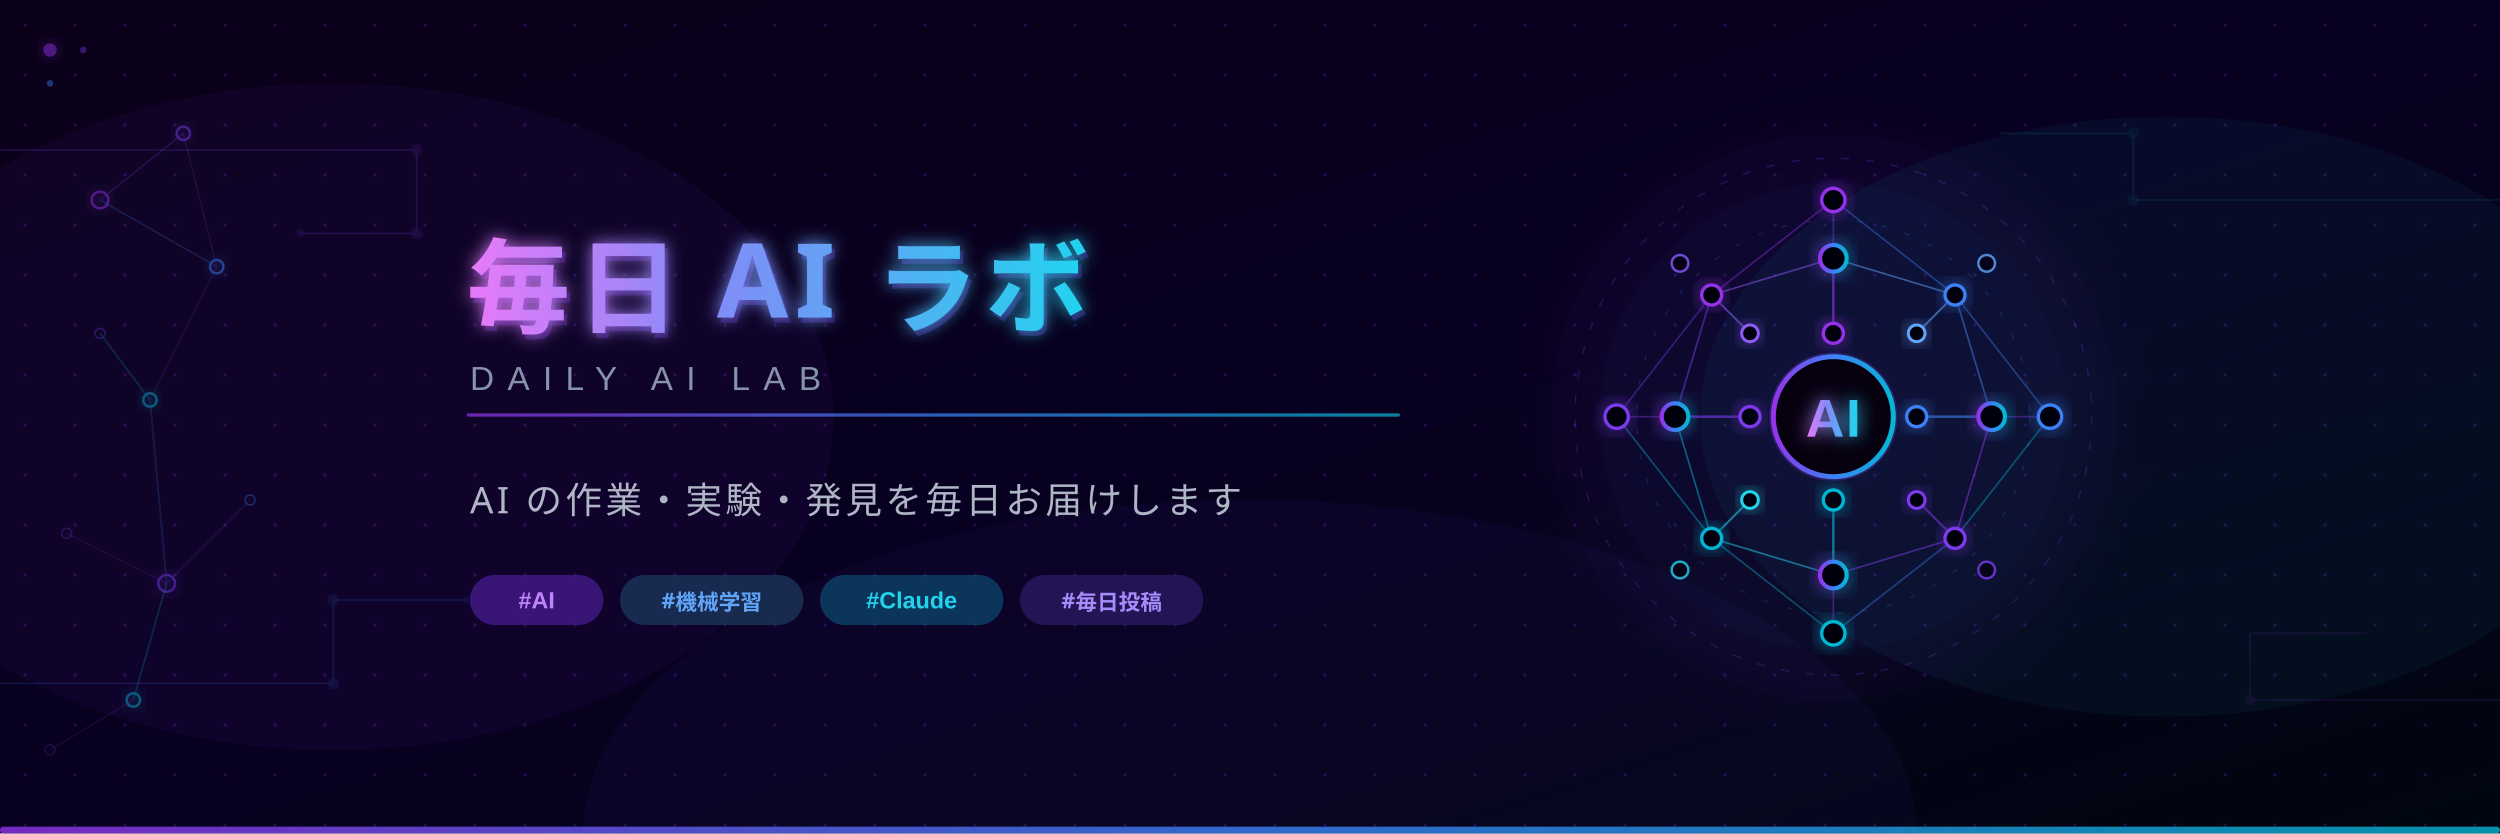
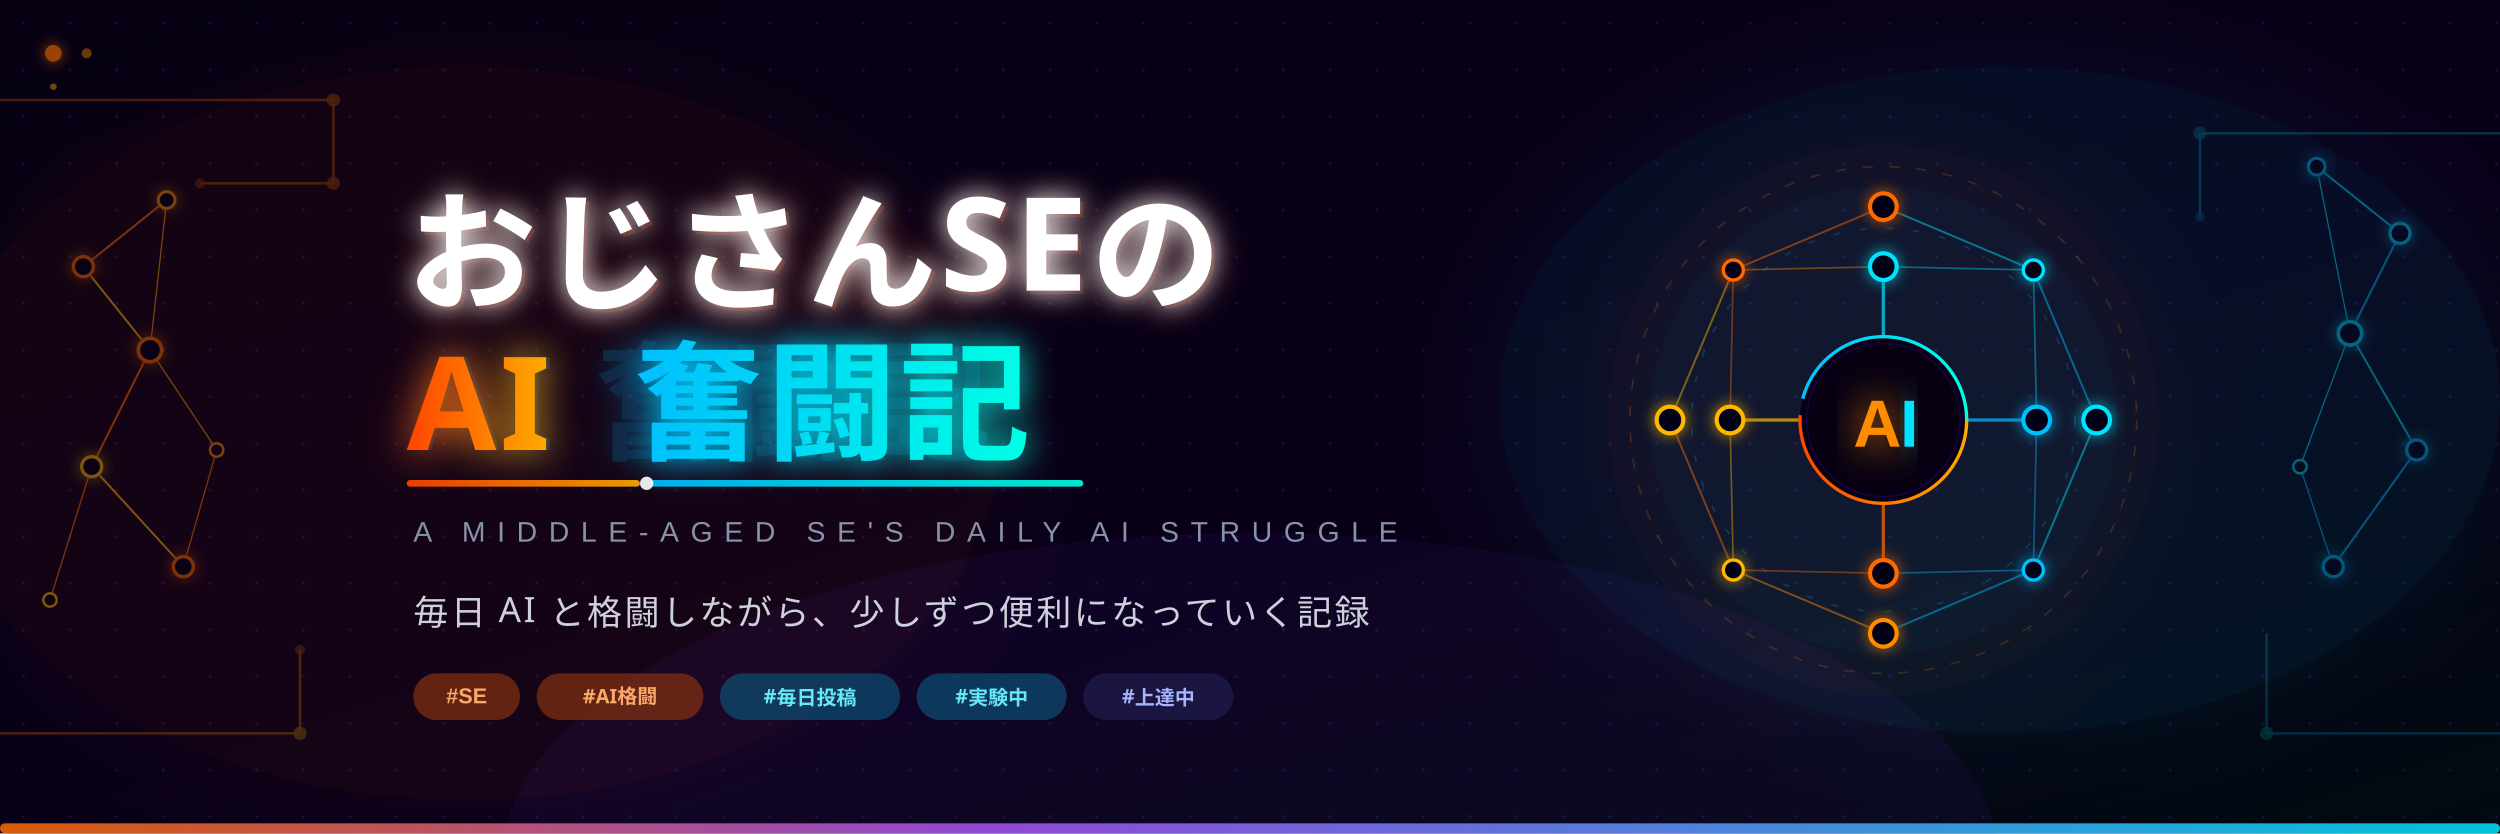
<svg xmlns="http://www.w3.org/2000/svg" width="1500" height="500" viewBox="0 0 1500 500">
  <defs>
    <linearGradient id="bgGrad" x1="0%" y1="0%" x2="100%" y2="100%">
-       <stop offset="0%" stop-color="#0a0018" />
-       <stop offset="50%" stop-color="#080020" />
-       <stop offset="100%" stop-color="#00060f" />
+       <stop offset="0%" stop-color="#060012" />
+       <stop offset="60%" stop-color="#090018" />
+       <stop offset="100%" stop-color="#000a10" />
+     </linearGradient>
+     <linearGradient id="orangeGrad" x1="0%" y1="0%" x2="100%" y2="0%">
+       <stop offset="0%" stop-color="#FF4500" />
+       <stop offset="100%" stop-color="#FFAA00" />
+     </linearGradient>
+     <linearGradient id="cyanGrad" x1="0%" y1="0%" x2="100%" y2="0%">
+       <stop offset="0%" stop-color="#00BFFF" />
+       <stop offset="100%" stop-color="#00FFE5" />
    </linearGradient>
    <linearGradient id="brandGrad" x1="0%" y1="0%" x2="100%" y2="0%">
-       <stop offset="0%" stop-color="#9333EA" />
-       <stop offset="50%" stop-color="#3B82F6" />
-       <stop offset="100%" stop-color="#06B6D4" />
+       <stop offset="0%" stop-color="#FF6B00" />
+       <stop offset="40%" stop-color="#A855F7" />
+       <stop offset="100%" stop-color="#00E5FF" />
    </linearGradient>
-     <linearGradient id="brandGradV" x1="0%" y1="0%" x2="0%" y2="100%">
-       <stop offset="0%" stop-color="#C084FC" />
-       <stop offset="100%" stop-color="#06B6D4" />
+     <linearGradient id="titleGrad" x1="0%" y1="0%" x2="0%" y2="100%">
+       <stop offset="0%" stop-color="#FFFFFF" />
+       <stop offset="100%" stop-color="#E0D0FF" />
    </linearGradient>
-     <linearGradient id="textGrad" x1="0%" y1="0%" x2="100%" y2="0%">
-       <stop offset="0%" stop-color="#E879F9" />
-       <stop offset="40%" stop-color="#818CF8" />
-       <stop offset="100%" stop-color="#22D3EE" />
-     </linearGradient>
-     <filter id="glow" x="-40%" y="-40%" width="180%" height="180%">
-       <feGaussianBlur stdDeviation="5" result="blur" />
+     <filter id="orangeGlow" x="-40%" y="-80%" width="180%" height="260%">
+       <feGaussianBlur stdDeviation="12" result="blur" />
      <feMerge>
        <feMergeNode in="blur" />
        <feMergeNode in="SourceGraphic" />
      </feMerge>
    </filter>
-     <filter id="softGlow" x="-60%" y="-60%" width="220%" height="220%">
-       <feGaussianBlur stdDeviation="16" result="blur" />
+     <filter id="cyanGlow" x="-40%" y="-80%" width="180%" height="260%">
+       <feGaussianBlur stdDeviation="10" result="blur" />
      <feMerge>
        <feMergeNode in="blur" />
        <feMergeNode in="SourceGraphic" />
      </feMerge>
    </filter>
-     <filter id="logoGlow" x="-30%" y="-30%" width="160%" height="160%">
-       <feGaussianBlur stdDeviation="20" result="blur" />
+     <filter id="whiteGlow" x="-20%" y="-60%" width="140%" height="220%">
+       <feGaussianBlur stdDeviation="8" result="blur" />
+       <feMerge>
+         <feMergeNode in="blur" />
+         <feMergeNode in="SourceGraphic" />
+       </feMerge>
+     </filter>
+     <filter id="nodeGlow" x="-60%" y="-60%" width="220%" height="220%">
+       <feGaussianBlur stdDeviation="4" result="blur" />
+       <feMerge>
+         <feMergeNode in="blur" />
+         <feMergeNode in="SourceGraphic" />
+       </feMerge>
+     </filter>
+     <filter id="bigGlow" x="-80%" y="-80%" width="260%" height="260%">
+       <feGaussianBlur stdDeviation="30" result="blur" />
      <feMerge>
        <feMergeNode in="blur" />
        <feMergeNode in="SourceGraphic" />
      </feMerge>
    </filter>
  </defs>
  <rect width="1500" height="500" fill="url(#bgGrad)" />
-   <pattern id="dotGrid" x="0" y="0" width="30" height="30" patternUnits="userSpaceOnUse">
-     <circle cx="15" cy="15" r="1" fill="#4C1D95" opacity="0.4" />
+   <pattern id="dotGrid" x="0" y="0" width="28" height="28" patternUnits="userSpaceOnUse">
+     <circle cx="14" cy="14" r="1" fill="#2D1B69" opacity="0.45" />
  </pattern>
  <rect width="1500" height="500" fill="url(#dotGrid)" />
-   <ellipse cx="200" cy="250" rx="300" ry="200" fill="#7C3AED" opacity="0.06" />
-   <ellipse cx="1300" cy="250" rx="280" ry="180" fill="#0891B2" opacity="0.07" />
-   <ellipse cx="750" cy="500" rx="400" ry="200" fill="#4F46E5" opacity="0.05" />
-   <g opacity="0.5">
-     <circle cx="60" cy="120" r="5" fill="none" stroke="#9333EA" stroke-width="1.5" filter="url(#glow)" />
-     <circle cx="110" cy="80" r="4" fill="none" stroke="#7C3AED" stroke-width="1.5" filter="url(#glow)" />
-     <circle cx="130" cy="160" r="4" fill="none" stroke="#3B82F6" stroke-width="1.5" filter="url(#glow)" />
-     <circle cx="60" cy="200" r="3" fill="none" stroke="#7C3AED" stroke-width="1" opacity="0.6" />
-     <circle cx="90" cy="240" r="4" fill="none" stroke="#06B6D4" stroke-width="1.5" filter="url(#glow)" />
-     <circle cx="40" cy="320" r="3" fill="none" stroke="#9333EA" stroke-width="1" opacity="0.5" />
-     <circle cx="100" cy="350" r="5" fill="none" stroke="#7C3AED" stroke-width="1.5" filter="url(#glow)" />
-     <circle cx="150" cy="300" r="3" fill="none" stroke="#3B82F6" stroke-width="1" opacity="0.6" />
-     <circle cx="80" cy="420" r="4" fill="none" stroke="#06B6D4" stroke-width="1.5" filter="url(#glow)" />
-     <circle cx="30" cy="450" r="3" fill="none" stroke="#9333EA" stroke-width="1" opacity="0.4" />
-     <line x1="60" y1="120" x2="110" y2="80" stroke="#7C3AED" stroke-width="1" opacity="0.4" />
-     <line x1="60" y1="120" x2="130" y2="160" stroke="#3B82F6" stroke-width="1" opacity="0.4" />
-     <line x1="110" y1="80" x2="130" y2="160" stroke="#9333EA" stroke-width="0.8" opacity="0.3" />
-     <line x1="60" y1="200" x2="90" y2="240" stroke="#06B6D4" stroke-width="1" opacity="0.4" />
-     <line x1="130" y1="160" x2="90" y2="240" stroke="#7C3AED" stroke-width="0.8" opacity="0.3" />
-     <line x1="90" y1="240" x2="100" y2="350" stroke="#3B82F6" stroke-width="1" opacity="0.35" />
-     <line x1="40" y1="320" x2="100" y2="350" stroke="#9333EA" stroke-width="0.8" opacity="0.3" />
-     <line x1="100" y1="350" x2="80" y2="420" stroke="#06B6D4" stroke-width="1" opacity="0.4" />
-     <line x1="150" y1="300" x2="100" y2="350" stroke="#7C3AED" stroke-width="0.8" opacity="0.3" />
-     <line x1="80" y1="420" x2="30" y2="450" stroke="#9333EA" stroke-width="0.8" opacity="0.3" />
+   <ellipse cx="280" cy="260" rx="320" ry="220" fill="#FF4500" opacity="0.05" filter="url(#bigGlow)" />
+   <ellipse cx="1200" cy="240" rx="300" ry="200" fill="#00BFFF" opacity="0.07" filter="url(#bigGlow)" />
+   <ellipse cx="750" cy="520" rx="450" ry="200" fill="#7C3AED" opacity="0.06" />
+   <g opacity="0.25">
+     <line x1="0" y1="60" x2="200" y2="60" stroke="#FF6B00" stroke-width="1.5" />
+     <line x1="200" y1="60" x2="200" y2="110" stroke="#FF6B00" stroke-width="1.5" />
+     <line x1="200" y1="110" x2="120" y2="110" stroke="#FF6B00" stroke-width="1.5" />
+     <circle cx="200" cy="60" r="4" fill="#FF8C00" opacity="0.8" />
+     <circle cx="200" cy="110" r="4" fill="#FF6B00" opacity="0.8" />
+     <circle cx="120" cy="110" r="3" fill="#FF6B00" opacity="0.6" />
+     <line x1="0" y1="440" x2="180" y2="440" stroke="#FF8C00" stroke-width="1.5" />
+     <line x1="180" y1="440" x2="180" y2="390" stroke="#FF8C00" stroke-width="1.5" />
+     <circle cx="180" cy="440" r="4" fill="#FFB800" opacity="0.8" />
+     <circle cx="180" cy="390" r="3" fill="#FF8C00" opacity="0.6" />
  </g>
-   <g opacity="0.2" stroke="#7C3AED" stroke-width="1">
-     <line x1="0" y1="90" x2="250" y2="90" />
-     <line x1="250" y1="90" x2="250" y2="140" />
-     <line x1="250" y1="140" x2="180" y2="140" />
-     <circle cx="250" cy="90" r="3" fill="#9333EA" opacity="0.6" />
-     <circle cx="250" cy="140" r="3" fill="#7C3AED" opacity="0.6" />
-     <circle cx="180" cy="140" r="2" fill="#7C3AED" opacity="0.5" />
+   <g opacity="0.2">
+     <line x1="1500" y1="80" x2="1320" y2="80" stroke="#00E5FF" stroke-width="1.5" />
+     <line x1="1320" y1="80" x2="1320" y2="130" stroke="#00E5FF" stroke-width="1.5" />
+     <circle cx="1320" cy="80" r="4" fill="#00E5FF" opacity="0.7" />
+     <circle cx="1320" cy="130" r="3" fill="#00BFFF" opacity="0.6" />
+     <line x1="1500" y1="440" x2="1360" y2="440" stroke="#00BFFF" stroke-width="1.5" />
+     <line x1="1360" y1="440" x2="1360" y2="380" stroke="#00BFFF" stroke-width="1.5" />
+     <circle cx="1360" cy="440" r="4" fill="#00E5FF" opacity="0.7" />
  </g>
-   <g opacity="0.15" stroke="#3B82F6" stroke-width="1">
-     <line x1="0" y1="410" x2="200" y2="410" />
-     <line x1="200" y1="410" x2="200" y2="360" />
-     <line x1="200" y1="360" x2="280" y2="360" />
-     <circle cx="200" cy="410" r="3" fill="#3B82F6" opacity="0.6" />
-     <circle cx="200" cy="360" r="3" fill="#3B82F6" opacity="0.6" />
-     <circle cx="280" cy="360" r="2" fill="#3B82F6" opacity="0.4" />
+   <g opacity="0.45">
+     <line x1="50" y1="160" x2="100" y2="120" stroke="#FF6B00" stroke-width="1.2" />
+     <line x1="50" y1="160" x2="90" y2="210" stroke="#FFB800" stroke-width="1.2" />
+     <line x1="100" y1="120" x2="90" y2="210" stroke="#FF8C00" stroke-width="0.8" />
+     <line x1="90" y1="210" x2="55" y2="280" stroke="#FF6B00" stroke-width="1.2" />
+     <line x1="55" y1="280" x2="110" y2="340" stroke="#FFB800" stroke-width="1.2" />
+     <line x1="90" y1="210" x2="130" y2="270" stroke="#FF8C00" stroke-width="0.8" />
+     <line x1="130" y1="270" x2="110" y2="340" stroke="#FF6B00" stroke-width="0.8" />
+     <line x1="55" y1="280" x2="30" y2="360" stroke="#FF6B00" stroke-width="0.8" />
+     <circle cx="50" cy="160" r="6" fill="#060012" stroke="#FF6B00" stroke-width="2" filter="url(#nodeGlow)" />
+     <circle cx="100" cy="120" r="5" fill="#060012" stroke="#FF8C00" stroke-width="1.8" filter="url(#nodeGlow)" />
+     <circle cx="90" cy="210" r="7" fill="#060012" stroke="#FF6B00" stroke-width="2.2" filter="url(#nodeGlow)" />
+     <circle cx="55" cy="280" r="6" fill="#060012" stroke="#FFB800" stroke-width="2" filter="url(#nodeGlow)" />
+     <circle cx="130" cy="270" r="4" fill="#060012" stroke="#FF8C00" stroke-width="1.5" />
+     <circle cx="110" cy="340" r="6" fill="#060012" stroke="#FF6B00" stroke-width="2" filter="url(#nodeGlow)" />
+     <circle cx="30" cy="360" r="4" fill="#060012" stroke="#FFB800" stroke-width="1.5" />
  </g>
-   <g opacity="0.12" stroke="#06B6D4" stroke-width="1">
-     <line x1="1500" y1="120" x2="1280" y2="120" />
-     <line x1="1280" y1="120" x2="1280" y2="80" />
-     <line x1="1280" y1="80" x2="1200" y2="80" />
-     <circle cx="1280" cy="120" r="3" fill="#06B6D4" opacity="0.6" />
-     <circle cx="1280" cy="80" r="3" fill="#06B6D4" opacity="0.5" />
+   <g opacity="0.4">
+     <line x1="1440" y1="140" x2="1390" y2="100" stroke="#00E5FF" stroke-width="1.2" />
+     <line x1="1440" y1="140" x2="1410" y2="200" stroke="#00BFFF" stroke-width="1.2" />
+     <line x1="1390" y1="100" x2="1410" y2="200" stroke="#00E5FF" stroke-width="0.8" />
+     <line x1="1410" y1="200" x2="1450" y2="270" stroke="#00E5FF" stroke-width="1.2" />
+     <line x1="1450" y1="270" x2="1400" y2="340" stroke="#00BFFF" stroke-width="1.2" />
+     <line x1="1410" y1="200" x2="1380" y2="280" stroke="#00E5FF" stroke-width="0.8" />
+     <line x1="1380" y1="280" x2="1400" y2="340" stroke="#00BFFF" stroke-width="0.8" />
+     <circle cx="1440" cy="140" r="6" fill="#060012" stroke="#00E5FF" stroke-width="2" filter="url(#nodeGlow)" />
+     <circle cx="1390" cy="100" r="5" fill="#060012" stroke="#00BFFF" stroke-width="1.8" filter="url(#nodeGlow)" />
+     <circle cx="1410" cy="200" r="7" fill="#060012" stroke="#00E5FF" stroke-width="2.2" filter="url(#nodeGlow)" />
+     <circle cx="1450" cy="270" r="6" fill="#060012" stroke="#00BFFF" stroke-width="2" filter="url(#nodeGlow)" />
+     <circle cx="1380" cy="280" r="4" fill="#060012" stroke="#00E5FF" stroke-width="1.5" />
+     <circle cx="1400" cy="340" r="6" fill="#060012" stroke="#00BFFF" stroke-width="2" filter="url(#nodeGlow)" />
  </g>
-   <g opacity="0.12" stroke="#9333EA" stroke-width="1">
-     <line x1="1500" y1="420" x2="1350" y2="420" />
-     <line x1="1350" y1="420" x2="1350" y2="380" />
-     <line x1="1350" y1="380" x2="1420" y2="380" />
-     <circle cx="1350" cy="420" r="3" fill="#9333EA" opacity="0.6" />
+   <text x="246" y="182" font-family="'Hiragino Kaku Gothic ProN','Noto Sans JP','Yu Gothic',sans-serif" font-size="78" font-weight="900" letter-spacing="2" fill="#FF4500" opacity="0.25" filter="url(#orangeGlow)">おじさんSEの</text>
+   <text x="246" y="270" font-family="'Hiragino Kaku Gothic ProN','Noto Sans JP','Yu Gothic',sans-serif" font-size="78" font-weight="900" letter-spacing="2" fill="#00BFFF" opacity="0.2" filter="url(#cyanGlow)">AI 奮闘記</text>
+   <text x="244" y="180" font-family="'Hiragino Kaku Gothic ProN','Noto Sans JP','Yu Gothic',sans-serif" font-size="78" font-weight="900" letter-spacing="2" fill="#FFFFFF" filter="url(#whiteGlow)">おじさんSEの</text>
+   <text x="244" y="270" font-family="'Hiragino Kaku Gothic ProN','Noto Sans JP','Yu Gothic',sans-serif" font-size="78" font-weight="900" letter-spacing="2" fill="url(#orangeGrad)" filter="url(#orangeGlow)">AI</text>
+   <text x="380" y="270" font-family="'Hiragino Kaku Gothic ProN','Noto Sans JP','Yu Gothic',sans-serif" font-size="78" font-weight="900" letter-spacing="2" fill="url(#cyanGrad)" filter="url(#cyanGlow)"> 奮闘記</text>
+   <rect x="244" y="288" width="140" height="4" fill="url(#orangeGrad)" rx="2" opacity="0.9" />
+   <rect x="390" y="288" width="260" height="4" fill="url(#cyanGrad)" rx="2" opacity="0.9" />
+   <circle cx="388" cy="290" r="4" fill="#FFFFFF" opacity="0.9" />
+   <text x="248" y="325" font-family="'SF Pro Display','Helvetica Neue',Arial,sans-serif" font-size="17" font-weight="400" letter-spacing="7" fill="#94A3B8" opacity="0.9">A MIDDLE-AGED SE'S  DAILY  AI  STRUGGLE</text>
+   <text x="248" y="375" font-family="'Hiragino Kaku Gothic ProN','Noto Sans JP','Yu Gothic',sans-serif" font-size="21" font-weight="500" letter-spacing="1.5" fill="#E2E8F0" opacity="0.9">毎日 AI と格闘しながら、少しずつ便利になっていく記録</text>
+   <rect x="248" y="404" width="64" height="28" rx="14" fill="#7C2D12" opacity="0.75" />
+   <text x="280" y="422" font-family="Arial,sans-serif" font-size="13" font-weight="700" fill="#FCA86A" text-anchor="middle">#SE</text>
+   <rect x="322" y="404" width="100" height="28" rx="14" fill="#7C2D12" opacity="0.75" />
+   <text x="372" y="422" font-family="'Hiragino Kaku Gothic ProN','Noto Sans JP','Yu Gothic',sans-serif" font-size="12" font-weight="700" fill="#FCA86A" text-anchor="middle">#AI格闘</text>
+   <rect x="432" y="404" width="108" height="28" rx="14" fill="#0C4A6E" opacity="0.75" />
+   <text x="486" y="422" font-family="'Hiragino Kaku Gothic ProN','Noto Sans JP','Yu Gothic',sans-serif" font-size="12" font-weight="700" fill="#67E8F9" text-anchor="middle">#毎日投稿</text>
+   <rect x="550" y="404" width="90" height="28" rx="14" fill="#0C4A6E" opacity="0.75" />
+   <text x="595" y="422" font-family="'Hiragino Kaku Gothic ProN','Noto Sans JP','Yu Gothic',sans-serif" font-size="12" font-weight="700" fill="#67E8F9" text-anchor="middle">#実験中</text>
+   <rect x="650" y="404" width="90" height="28" rx="14" fill="#1e1b4b" opacity="0.75" />
+   <text x="695" y="422" font-family="'Hiragino Kaku Gothic ProN','Noto Sans JP','Yu Gothic',sans-serif" font-size="12" font-weight="700" fill="#A5B4FC" text-anchor="middle">#上達中</text>
+   <g transform="translate(1130, 252)">
+     <circle cx="0" cy="0" r="165" fill="#FF4500" opacity="0.04" filter="url(#bigGlow)" />
+     <circle cx="0" cy="0" r="140" fill="#00BFFF" opacity="0.05" filter="url(#bigGlow)" />
+     <circle cx="0" cy="0" r="152" fill="none" stroke="#FF6B00" stroke-width="1" stroke-dasharray="6 10" opacity="0.22" />
+     <circle cx="0" cy="0" r="115" fill="none" stroke="#00E5FF" stroke-width="1" stroke-dasharray="4 12" opacity="0.18" />
+     <line x1="0" y1="-128" x2="-90" y2="-90" stroke="#FF6B00" stroke-width="1.2" opacity="0.45" />
+     <line x1="-128" y1="0" x2="-90" y2="-90" stroke="#FFB800" stroke-width="1.2" opacity="0.45" />
+     <line x1="-128" y1="0" x2="-90" y2="90" stroke="#FF6B00" stroke-width="1.2" opacity="0.45" />
+     <line x1="0" y1="128" x2="-90" y2="90" stroke="#FF8C00" stroke-width="1.2" opacity="0.45" />
+     <line x1="-90" y1="-90" x2="-92" y2="0" stroke="#FF6B00" stroke-width="1" opacity="0.4" />
+     <line x1="-90" y1="90" x2="-92" y2="0" stroke="#FFB800" stroke-width="1" opacity="0.4" />
+     <line x1="0" y1="-92" x2="-90" y2="-90" stroke="#FF8C00" stroke-width="1" opacity="0.4" />
+     <line x1="0" y1="92" x2="-90" y2="90" stroke="#FF6B00" stroke-width="1" opacity="0.4" />
+     <line x1="0" y1="-128" x2="90" y2="-90" stroke="#00E5FF" stroke-width="1.2" opacity="0.45" />
+     <line x1="128" y1="0" x2="90" y2="-90" stroke="#00BFFF" stroke-width="1.2" opacity="0.45" />
+     <line x1="128" y1="0" x2="90" y2="90" stroke="#00E5FF" stroke-width="1.2" opacity="0.45" />
+     <line x1="0" y1="128" x2="90" y2="90" stroke="#00BFFF" stroke-width="1.2" opacity="0.45" />
+     <line x1="90" y1="-90" x2="92" y2="0" stroke="#00E5FF" stroke-width="1" opacity="0.4" />
+     <line x1="90" y1="90" x2="92" y2="0" stroke="#00BFFF" stroke-width="1" opacity="0.4" />
+     <line x1="0" y1="-92" x2="90" y2="-90" stroke="#00E5FF" stroke-width="1" opacity="0.4" />
+     <line x1="0" y1="92" x2="90" y2="90" stroke="#00BFFF" stroke-width="1" opacity="0.4" />
+     <line x1="0" y1="-92" x2="0" y2="-46" stroke="#00E5FF" stroke-width="2" opacity="0.7" />
+     <line x1="0" y1="92" x2="0" y2="46" stroke="#FF6B00" stroke-width="2" opacity="0.7" />
+     <line x1="92" y1="0" x2="46" y2="0" stroke="#00BFFF" stroke-width="2" opacity="0.7" />
+     <line x1="-92" y1="0" x2="-46" y2="0" stroke="#FFB800" stroke-width="2" opacity="0.7" />
+     <circle cx="0" cy="-128" r="8" fill="#060012" stroke="#FF6B00" stroke-width="2.5" filter="url(#nodeGlow)" />
+     <circle cx="-128" cy="0" r="8" fill="#060012" stroke="#FFB800" stroke-width="2.5" filter="url(#nodeGlow)" />
+     <circle cx="0" cy="128" r="8" fill="#060012" stroke="#FF8C00" stroke-width="2.5" filter="url(#nodeGlow)" />
+     <circle cx="-90" cy="-90" r="6" fill="#060012" stroke="#FF6B00" stroke-width="2" filter="url(#nodeGlow)" />
+     <circle cx="-90" cy="90" r="6" fill="#060012" stroke="#FFB800" stroke-width="2" filter="url(#nodeGlow)" />
+     <circle cx="128" cy="0" r="8" fill="#060012" stroke="#00E5FF" stroke-width="2.5" filter="url(#nodeGlow)" />
+     <circle cx="90" cy="-90" r="6" fill="#060012" stroke="#00E5FF" stroke-width="2" filter="url(#nodeGlow)" />
+     <circle cx="90" cy="90" r="6" fill="#060012" stroke="#00BFFF" stroke-width="2" filter="url(#nodeGlow)" />
+     <circle cx="0" cy="-92" r="8" fill="#060012" stroke="#00E5FF" stroke-width="2.5" filter="url(#nodeGlow)" />
+     <circle cx="92" cy="0" r="8" fill="#060012" stroke="#00BFFF" stroke-width="2.5" filter="url(#nodeGlow)" />
+     <circle cx="0" cy="92" r="8" fill="#060012" stroke="#FF6B00" stroke-width="2.5" filter="url(#nodeGlow)" />
+     <circle cx="-92" cy="0" r="8" fill="#060012" stroke="#FFB800" stroke-width="2.5" filter="url(#nodeGlow)" />
+     <circle cx="0" cy="0" r="50" fill="#060012" />
+     <circle cx="0" cy="0" r="50" fill="none" stroke="url(#orangeGrad)" stroke-width="2" stroke-dasharray="160 1000" stroke-dashoffset="0" />
+     <circle cx="0" cy="0" r="50" fill="none" stroke="url(#cyanGrad)" stroke-width="2" stroke-dasharray="160 1000" stroke-dashoffset="-170" />
+     <circle cx="0" cy="0" r="46" fill="none" stroke="#1a0040" stroke-width="1" />
+     <text x="-18" y="16" font-family="'SF Pro Display','Helvetica Neue',Arial,sans-serif" font-size="40" font-weight="900" fill="#FF8C00" filter="url(#orangeGlow)">A</text>
+     <text x="10" y="16" font-family="'SF Pro Display','Helvetica Neue',Arial,sans-serif" font-size="40" font-weight="900" fill="#00E5FF" filter="url(#cyanGlow)">I</text>
  </g>
-   <rect x="280" y="248" width="560" height="2" fill="url(#brandGrad)" opacity="0.7" rx="1" />
-   <text x="282" y="198" font-family="'Hiragino Kaku Gothic ProN', 'Noto Sans JP', 'Yu Gothic', sans-serif" font-size="62" font-weight="900" letter-spacing="4" fill="#4C1D95" opacity="0.5">毎日 AI ラボ</text>
-   <text x="280" y="195" font-family="'Hiragino Kaku Gothic ProN', 'Noto Sans JP', 'Yu Gothic', sans-serif" font-size="62" font-weight="900" letter-spacing="4" fill="url(#textGrad)" filter="url(#glow)">毎日 AI ラボ</text>
-   <text x="282" y="234" font-family="'SF Pro Display', 'Helvetica Neue', Arial, sans-serif" font-size="20" font-weight="300" letter-spacing="8" fill="#94A3B8" opacity="0.9">DAILY  AI  LAB</text>
-   <text x="282" y="308" font-family="'Hiragino Kaku Gothic ProN', 'Noto Sans JP', 'Yu Gothic', sans-serif" font-size="22" font-weight="400" letter-spacing="2" fill="#CBD5E1" opacity="0.85">AI の作業・実験・発見を毎日お届けします</text>
-   <rect x="282" y="345" width="80" height="30" rx="15" fill="#4C1D95" opacity="0.7" />
-   <text x="322" y="365" font-family="Arial, sans-serif" font-size="14" font-weight="600" fill="#C084FC" text-anchor="middle">#AI</text>
-   <rect x="372" y="345" width="110" height="30" rx="15" fill="#1E3A5F" opacity="0.7" />
-   <text x="427" y="365" font-family="'Hiragino Kaku Gothic ProN', 'Noto Sans JP', 'Yu Gothic', sans-serif" font-size="13" font-weight="600" fill="#60A5FA" text-anchor="middle">#機械学習</text>
-   <rect x="492" y="345" width="110" height="30" rx="15" fill="#0C4A6E" opacity="0.7" />
-   <text x="547" y="365" font-family="Arial, sans-serif" font-size="14" font-weight="600" fill="#22D3EE" text-anchor="middle">#Claude</text>
-   <rect x="612" y="345" width="110" height="30" rx="15" fill="#2D1B69" opacity="0.7" />
-   <text x="667" y="365" font-family="'Hiragino Kaku Gothic ProN', 'Noto Sans JP', 'Yu Gothic', sans-serif" font-size="13" font-weight="600" fill="#A78BFA" text-anchor="middle">#毎日投稿</text>
-   <g transform="translate(1100, 250)">
-     <circle cx="0" cy="0" r="170" fill="#7C3AED" opacity="0.04" filter="url(#softGlow)" />
-     <circle cx="0" cy="0" r="140" fill="#3B82F6" opacity="0.04" filter="url(#softGlow)" />
-     <circle cx="0" cy="0" r="155" fill="none" stroke="#7C3AED" stroke-width="0.8" stroke-dasharray="5 10" opacity="0.25" />
-     <circle cx="0" cy="0" r="118" fill="none" stroke="#3B82F6" stroke-width="0.8" stroke-dasharray="3 12" opacity="0.2" />
-     <line x1="0" y1="-130" x2="-73" y2="-73" stroke="#9333EA" stroke-width="1" opacity="0.4" />
-     <line x1="0" y1="-130" x2="73" y2="-73" stroke="#3B82F6" stroke-width="1" opacity="0.4" />
-     <line x1="0" y1="-130" x2="0" y2="-95" stroke="#7C3AED" stroke-width="1" opacity="0.4" />
-     <line x1="-130" y1="0" x2="-73" y2="-73" stroke="#7C3AED" stroke-width="1" opacity="0.4" />
-     <line x1="-130" y1="0" x2="-73" y2="73" stroke="#06B6D4" stroke-width="1" opacity="0.4" />
-     <line x1="-130" y1="0" x2="-95" y2="0" stroke="#9333EA" stroke-width="1" opacity="0.4" />
-     <line x1="130" y1="0" x2="73" y2="-73" stroke="#3B82F6" stroke-width="1" opacity="0.4" />
-     <line x1="130" y1="0" x2="73" y2="73" stroke="#06B6D4" stroke-width="1" opacity="0.4" />
-     <line x1="130" y1="0" x2="95" y2="0" stroke="#7C3AED" stroke-width="1" opacity="0.4" />
-     <line x1="0" y1="130" x2="-73" y2="73" stroke="#06B6D4" stroke-width="1" opacity="0.4" />
-     <line x1="0" y1="130" x2="73" y2="73" stroke="#3B82F6" stroke-width="1" opacity="0.4" />
-     <line x1="0" y1="130" x2="0" y2="95" stroke="#9333EA" stroke-width="1" opacity="0.4" />
-     <line x1="0" y1="-95" x2="-73" y2="-73" stroke="#8B5CF6" stroke-width="1" opacity="0.5" />
-     <line x1="0" y1="-95" x2="73" y2="-73" stroke="#60A5FA" stroke-width="1" opacity="0.5" />
-     <line x1="-95" y1="0" x2="-73" y2="-73" stroke="#7C3AED" stroke-width="1" opacity="0.5" />
-     <line x1="-95" y1="0" x2="-73" y2="73" stroke="#06B6D4" stroke-width="1" opacity="0.5" />
-     <line x1="95" y1="0" x2="73" y2="-73" stroke="#3B82F6" stroke-width="1" opacity="0.5" />
-     <line x1="95" y1="0" x2="73" y2="73" stroke="#9333EA" stroke-width="1" opacity="0.5" />
-     <line x1="0" y1="95" x2="-73" y2="73" stroke="#22D3EE" stroke-width="1" opacity="0.5" />
-     <line x1="0" y1="95" x2="73" y2="73" stroke="#7C3AED" stroke-width="1" opacity="0.5" />
-     <line x1="0" y1="-95" x2="0" y2="-50" stroke="#9333EA" stroke-width="1.5" opacity="0.6" />
-     <line x1="-95" y1="0" x2="-50" y2="0" stroke="#7C3AED" stroke-width="1.5" opacity="0.6" />
-     <line x1="95" y1="0" x2="50" y2="0" stroke="#3B82F6" stroke-width="1.5" opacity="0.6" />
-     <line x1="0" y1="95" x2="0" y2="50" stroke="#06B6D4" stroke-width="1.5" opacity="0.6" />
-     <line x1="-73" y1="-73" x2="-50" y2="-50" stroke="#8B5CF6" stroke-width="1.2" opacity="0.55" />
-     <line x1="73" y1="-73" x2="50" y2="-50" stroke="#60A5FA" stroke-width="1.2" opacity="0.55" />
-     <line x1="-73" y1="73" x2="-50" y2="50" stroke="#22D3EE" stroke-width="1.2" opacity="0.55" />
-     <line x1="73" y1="73" x2="50" y2="50" stroke="#7C3AED" stroke-width="1.2" opacity="0.55" />
-     <circle cx="0" cy="-130" r="7" fill="#050010" stroke="#9333EA" stroke-width="2" filter="url(#glow)" />
-     <circle cx="-130" cy="0" r="7" fill="#050010" stroke="#7C3AED" stroke-width="2" filter="url(#glow)" />
-     <circle cx="130" cy="0" r="7" fill="#050010" stroke="#3B82F6" stroke-width="2" filter="url(#glow)" />
-     <circle cx="0" cy="130" r="7" fill="#050010" stroke="#06B6D4" stroke-width="2" filter="url(#glow)" />
-     <circle cx="-92" cy="-92" r="5" fill="#050010" stroke="#8B5CF6" stroke-width="1.5" opacity="0.8" />
-     <circle cx="92" cy="-92" r="5" fill="#050010" stroke="#60A5FA" stroke-width="1.5" opacity="0.8" />
-     <circle cx="-92" cy="92" r="5" fill="#050010" stroke="#22D3EE" stroke-width="1.5" opacity="0.8" />
-     <circle cx="92" cy="92" r="5" fill="#050010" stroke="#7C3AED" stroke-width="1.5" opacity="0.8" />
-     <circle cx="0" cy="-95" r="8" fill="#050010" stroke="url(#brandGrad)" stroke-width="2.5" filter="url(#glow)" />
-     <circle cx="-95" cy="0" r="8" fill="#050010" stroke="url(#brandGrad)" stroke-width="2.5" filter="url(#glow)" />
-     <circle cx="95" cy="0" r="8" fill="#050010" stroke="url(#brandGrad)" stroke-width="2.5" filter="url(#glow)" />
-     <circle cx="0" cy="95" r="8" fill="#050010" stroke="url(#brandGrad)" stroke-width="2.5" filter="url(#glow)" />
-     <circle cx="-73" cy="-73" r="6" fill="#050010" stroke="#9333EA" stroke-width="2" filter="url(#glow)" />
-     <circle cx="73" cy="-73" r="6" fill="#050010" stroke="#3B82F6" stroke-width="2" filter="url(#glow)" />
-     <circle cx="-73" cy="73" r="6" fill="#050010" stroke="#06B6D4" stroke-width="2" filter="url(#glow)" />
-     <circle cx="73" cy="73" r="6" fill="#050010" stroke="#7C3AED" stroke-width="2" filter="url(#glow)" />
-     <circle cx="0" cy="-50" r="6" fill="#050010" stroke="#9333EA" stroke-width="2" filter="url(#glow)" />
-     <circle cx="-50" cy="0" r="6" fill="#050010" stroke="#7C3AED" stroke-width="2" filter="url(#glow)" />
-     <circle cx="50" cy="0" r="6" fill="#050010" stroke="#3B82F6" stroke-width="2" filter="url(#glow)" />
-     <circle cx="0" cy="50" r="6" fill="#050010" stroke="#06B6D4" stroke-width="2" filter="url(#glow)" />
-     <circle cx="-50" cy="-50" r="5" fill="#050010" stroke="#8B5CF6" stroke-width="1.8" filter="url(#glow)" />
-     <circle cx="50" cy="-50" r="5" fill="#050010" stroke="#60A5FA" stroke-width="1.8" filter="url(#glow)" />
-     <circle cx="-50" cy="50" r="5" fill="#050010" stroke="#22D3EE" stroke-width="1.8" filter="url(#glow)" />
-     <circle cx="50" cy="50" r="5" fill="#050010" stroke="#7C3AED" stroke-width="1.8" filter="url(#glow)" />
-     <circle cx="0" cy="0" r="38" fill="none" stroke="#7C3AED" stroke-width="1" opacity="0.3" filter="url(#softGlow)" />
-     <circle cx="0" cy="0" r="36" fill="#06000f" />
-     <circle cx="0" cy="0" r="36" fill="none" stroke="url(#brandGrad)" stroke-width="3" />
-     <text x="0" y="12" font-family="'SF Pro Display', 'Helvetica Neue', Arial, sans-serif" font-size="32" font-weight="700" letter-spacing="1" text-anchor="middle" fill="url(#textGrad)" filter="url(#glow)">AI</text>
-   </g>
-   <rect x="0" y="496" width="1500" height="4" fill="url(#brandGrad)" opacity="0.8" rx="2" />
-   <circle cx="30" cy="30" r="4" fill="#9333EA" opacity="0.5" filter="url(#glow)" />
-   <circle cx="50" cy="30" r="2" fill="#7C3AED" opacity="0.4" />
-   <circle cx="30" cy="50" r="2" fill="#3B82F6" opacity="0.4" />
+   <rect x="0" y="494" width="1500" height="6" fill="url(#brandGrad)" opacity="0.85" rx="3" />
+   <circle cx="32" cy="32" r="5" fill="#FF6B00" opacity="0.6" filter="url(#nodeGlow)" />
+   <circle cx="52" cy="32" r="3" fill="#FF8C00" opacity="0.4" />
+   <circle cx="32" cy="52" r="2" fill="#FFB800" opacity="0.4" />
</svg>
